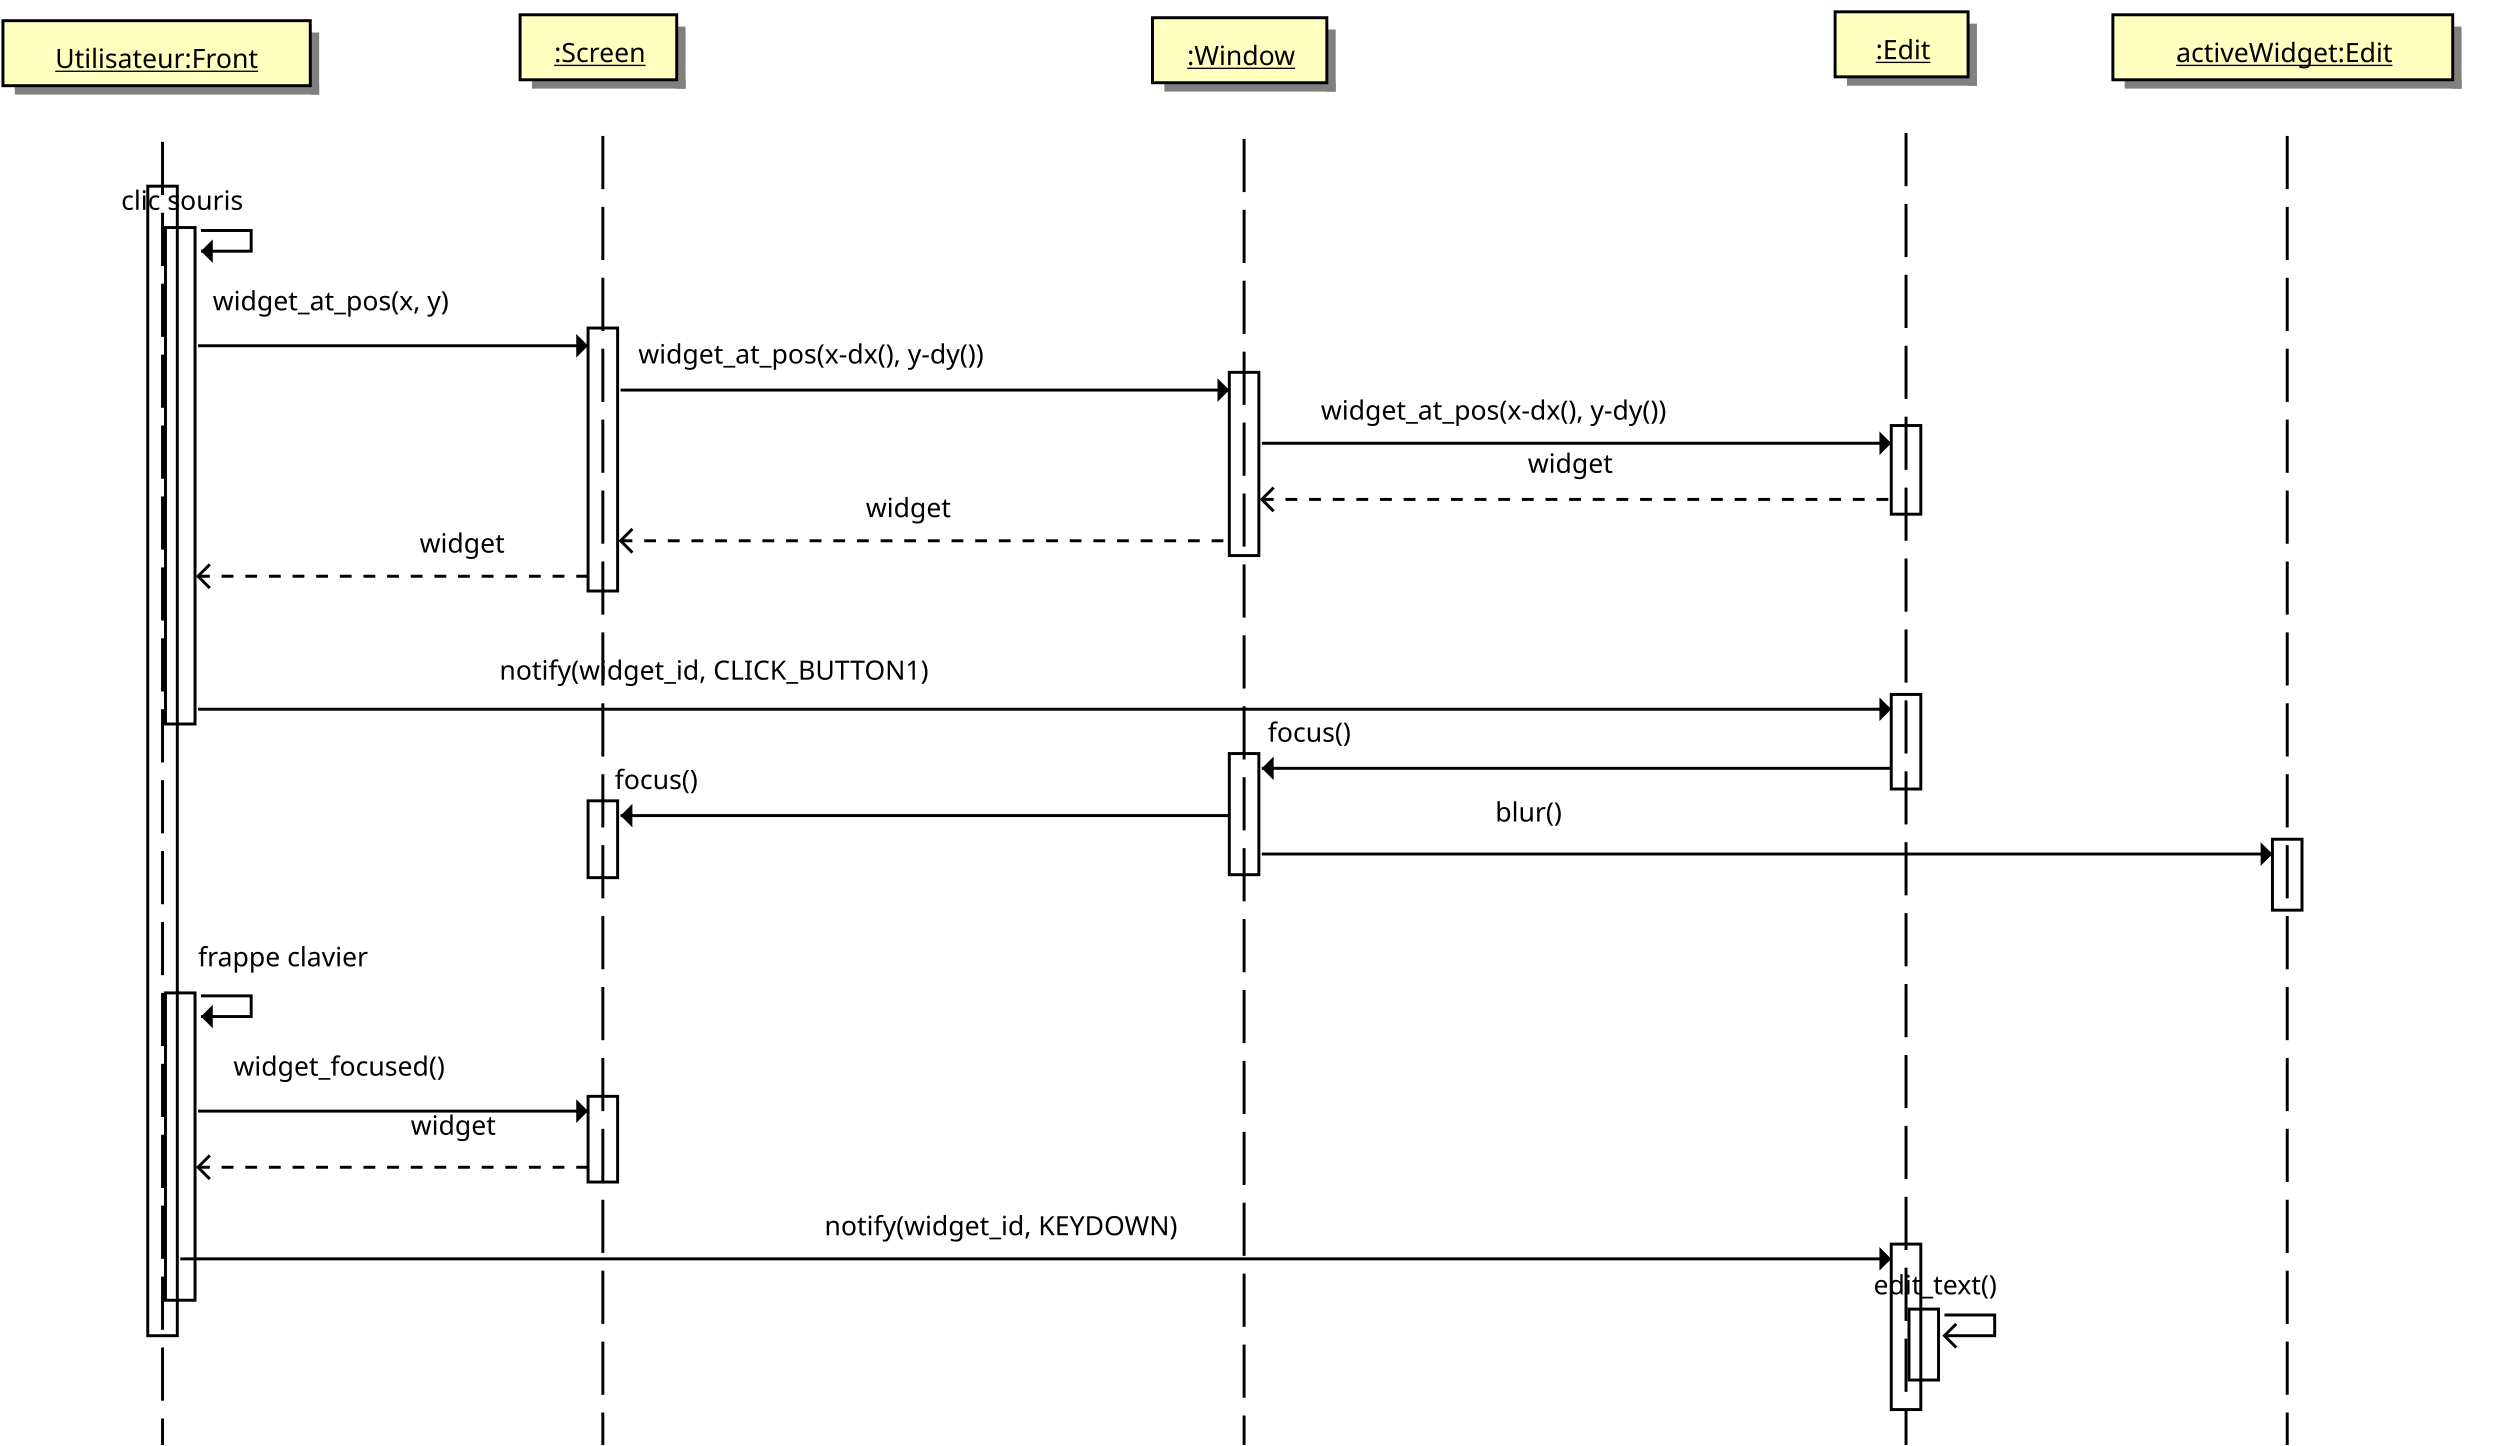
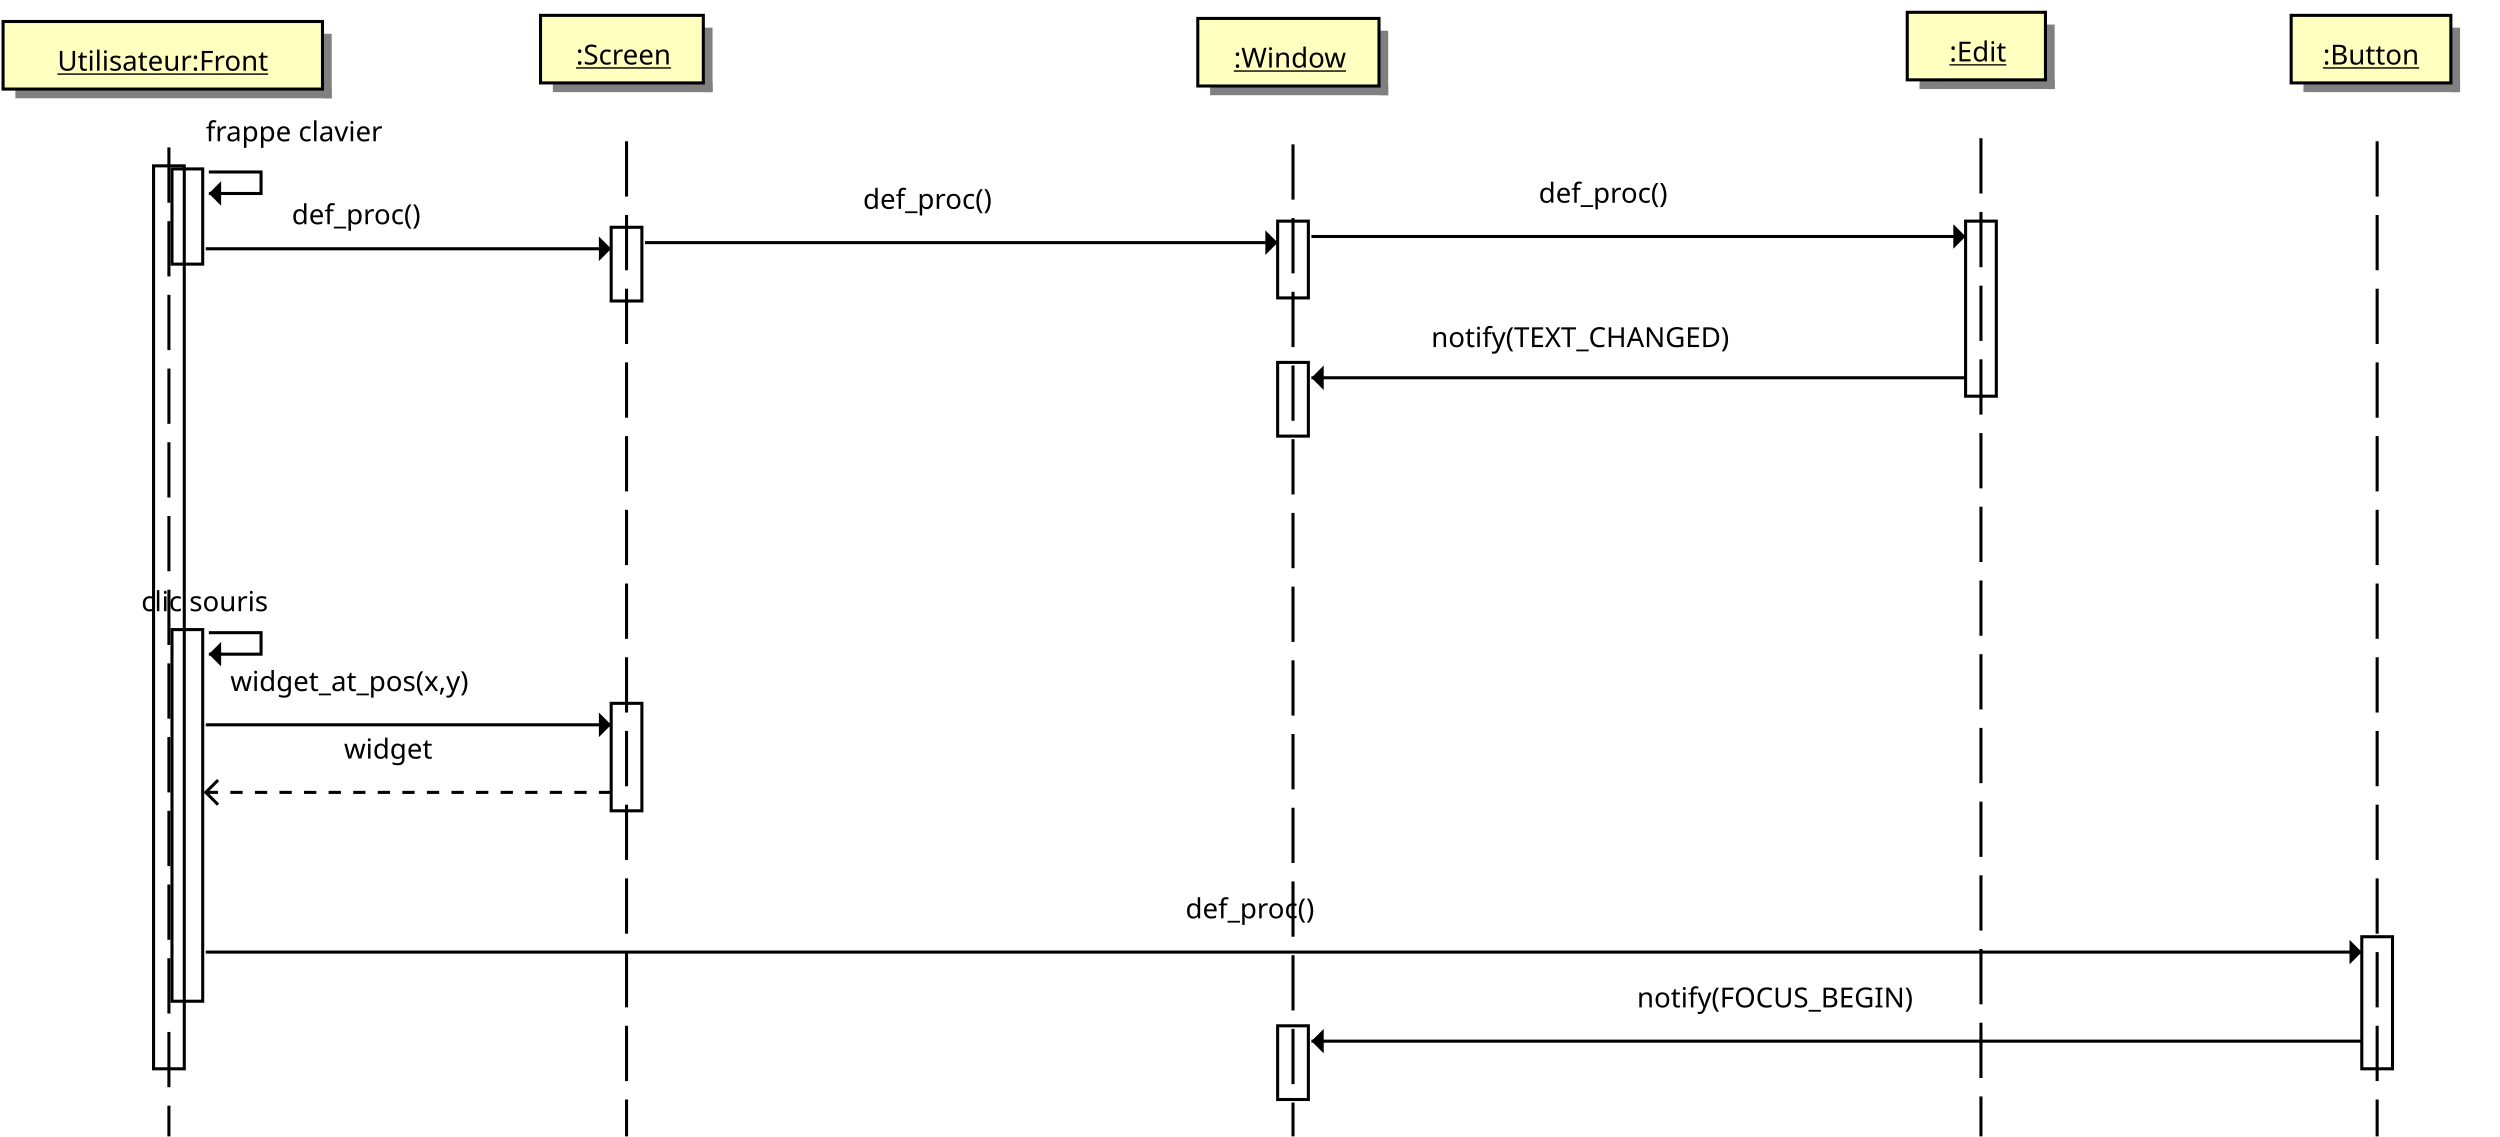
- <svg xmlns="http://www.w3.org/2000/svg" width="846" height="489" version="1.1">
+ <svg xmlns="http://www.w3.org/2000/svg" width="814" height="370" version="1.1">
  <g>
-     <line stroke="black" stroke-dasharray="18,6" stroke-opacity="1" x1="774" y1="46" x2="774" y2="489" />
+     <line stroke="black" stroke-dasharray="18,6" stroke-opacity="1" x1="55" y1="48" x2="55" y2="370" />
  </g>
  <g>
-     <line stroke="black" stroke-dasharray="18,6" stroke-opacity="1" x1="204" y1="46" x2="204" y2="489" />
+     <line stroke="black" stroke-dasharray="18,6" stroke-opacity="1" x1="421" y1="47" x2="421" y2="370" />
  </g>
  <g>
-     <line stroke="black" stroke-dasharray="18,6" stroke-opacity="1" x1="421" y1="47" x2="421" y2="489" />
+     <line stroke="black" stroke-dasharray="18,6" stroke-opacity="1" x1="204" y1="46" x2="204" y2="370" />
  </g>
  <g>
-     <line stroke="black" stroke-dasharray="18,6" stroke-opacity="1" x1="55" y1="48" x2="55" y2="489" />
+     <line stroke="black" stroke-dasharray="18,6" stroke-opacity="1" x1="645" y1="45" x2="645" y2="370" />
  </g>
  <g>
-     <line stroke="black" stroke-dasharray="18,6" stroke-opacity="1" x1="645" y1="45" x2="645" y2="489" />
+     <line stroke="black" stroke-dasharray="18,6" stroke-opacity="1" x1="774" y1="46" x2="774" y2="370" />
  </g>
  <g>
-     <rect fill="#808080" stroke="none" stroke-opacity="1" x="830" y="9" width="3" height="21" />
-     <rect fill="#808080" stroke="none" stroke-opacity="1" x="719" y="27" width="114" height="3" />
-     <rect fill="#ffffc0" stroke="black" stroke-width="1" stroke-opacity="1" x="715" y="5" width="115" height="22" />
-     <text font-family="Sans Serif" font-size="9" fill="#000000" xml:space="preserve" text-decoration="underline" text-anchor="middle" x="773" y="21">activeWidget:Edit</text>
+     <rect fill="#808080" stroke="none" stroke-opacity="1" x="105" y="11" width="3" height="21" />
+     <rect fill="#808080" stroke="none" stroke-opacity="1" x="5" y="29" width="103" height="3" />
+     <rect fill="#ffffc0" stroke="black" stroke-width="1" stroke-opacity="1" x="1" y="7" width="104" height="22" />
+     <text font-family="Sans Serif" font-size="9" fill="#000000" xml:space="preserve" text-decoration="underline" text-anchor="middle" x="53" y="23">Utilisateur:Front</text>
+   </g>
+   <g>
+     <rect fill="#808080" stroke="none" stroke-opacity="1" x="449" y="10" width="3" height="21" />
+     <rect fill="#808080" stroke="none" stroke-opacity="1" x="394" y="28" width="58" height="3" />
+     <rect fill="#ffffc0" stroke="black" stroke-width="1" stroke-opacity="1" x="390" y="6" width="59" height="22" />
+     <text font-family="Sans Serif" font-size="9" fill="#000000" xml:space="preserve" text-decoration="underline" text-anchor="middle" x="420" y="22">:Window</text>
  </g>
  <g>
    <rect fill="#808080" stroke="none" stroke-opacity="1" x="229" y="9" width="3" height="21" />
    <rect fill="#808080" stroke="none" stroke-opacity="1" x="180" y="27" width="52" height="3" />
    <rect fill="#ffffc0" stroke="black" stroke-width="1" stroke-opacity="1" x="176" y="5" width="53" height="22" />
    <text font-family="Sans Serif" font-size="9" fill="#000000" xml:space="preserve" text-decoration="underline" text-anchor="middle" x="203" y="21">:Screen</text>
  </g>
  <g>
-     <rect fill="#808080" stroke="none" stroke-opacity="1" x="449" y="10" width="3" height="21" />
-     <rect fill="#808080" stroke="none" stroke-opacity="1" x="394" y="28" width="58" height="3" />
-     <rect fill="#ffffc0" stroke="black" stroke-width="1" stroke-opacity="1" x="390" y="6" width="59" height="22" />
-     <text font-family="Sans Serif" font-size="9" fill="#000000" xml:space="preserve" text-decoration="underline" text-anchor="middle" x="420" y="22">:Window</text>
-   </g>
-   <g>
-     <rect fill="#808080" stroke="none" stroke-opacity="1" x="105" y="11" width="3" height="21" />
-     <rect fill="#808080" stroke="none" stroke-opacity="1" x="5" y="29" width="103" height="3" />
-     <rect fill="#ffffc0" stroke="black" stroke-width="1" stroke-opacity="1" x="1" y="7" width="104" height="22" />
-     <text font-family="Sans Serif" font-size="9" fill="#000000" xml:space="preserve" text-decoration="underline" text-anchor="middle" x="53" y="23">Utilisateur:Front</text>
-   </g>
-   <g>
    <rect fill="#808080" stroke="none" stroke-opacity="1" x="666" y="8" width="3" height="21" />
    <rect fill="#808080" stroke="none" stroke-opacity="1" x="625" y="26" width="44" height="3" />
    <rect fill="#ffffc0" stroke="black" stroke-width="1" stroke-opacity="1" x="621" y="4" width="45" height="22" />
    <text font-family="Sans Serif" font-size="9" fill="#000000" xml:space="preserve" text-decoration="underline" text-anchor="middle" x="644" y="20">:Edit</text>
  </g>
  <g>
-     <rect fill="none" stroke="black" stroke-width="1" stroke-opacity="1" x="199" y="111" width="10" height="89" />
+     <rect fill="#808080" stroke="none" stroke-opacity="1" x="798" y="9" width="3" height="21" />
+     <rect fill="#808080" stroke="none" stroke-opacity="1" x="750" y="27" width="51" height="3" />
+     <rect fill="#ffffc0" stroke="black" stroke-width="1" stroke-opacity="1" x="746" y="5" width="52" height="22" />
+     <text font-family="Sans Serif" font-size="9" fill="#000000" xml:space="preserve" text-decoration="underline" text-anchor="middle" x="772" y="21">:Button</text>
  </g>
  <g>
-     <rect fill="none" stroke="black" stroke-width="1" stroke-opacity="1" x="640" y="235" width="10" height="32" />
+     <rect fill="none" stroke="black" stroke-width="1" stroke-opacity="1" x="50" y="54" width="10" height="294" />
  </g>
  <g>
-     <rect fill="none" stroke="black" stroke-width="1" stroke-opacity="1" x="416" y="255" width="10" height="41" />
+     <rect fill="none" stroke="black" stroke-width="1" stroke-opacity="1" x="199" y="74" width="10" height="24" />
  </g>
  <g>
-     <rect fill="none" stroke="black" stroke-width="1" stroke-opacity="1" x="199" y="271" width="10" height="26" />
+     <rect fill="none" stroke="black" stroke-width="1" stroke-opacity="1" x="416" y="72" width="10" height="25" />
  </g>
  <g>
-     <rect fill="none" stroke="black" stroke-width="1" stroke-opacity="1" x="640" y="421" width="10" height="56" />
+     <rect fill="none" stroke="black" stroke-width="1" stroke-opacity="1" x="769" y="305" width="10" height="43" />
  </g>
  <g>
-     <rect fill="none" stroke="black" stroke-width="1" stroke-opacity="1" x="769" y="284" width="10" height="24" />
+     <rect fill="none" stroke="black" stroke-width="1" stroke-opacity="1" x="416" y="334" width="10" height="24" />
  </g>
  <g>
-     <rect fill="none" stroke="black" stroke-width="1" stroke-opacity="1" x="416" y="126" width="10" height="62" />
+     <rect fill="none" stroke="black" stroke-width="1" stroke-opacity="1" x="640" y="72" width="10" height="57" />
  </g>
  <g>
-     <rect fill="none" stroke="black" stroke-width="1" stroke-opacity="1" x="640" y="144" width="10" height="30" />
+     <rect fill="none" stroke="black" stroke-width="1" stroke-opacity="1" x="416" y="118" width="10" height="24" />
  </g>
  <g>
-     <rect fill="none" stroke="black" stroke-width="1" stroke-opacity="1" x="199" y="371" width="10" height="29" />
+     <rect fill="none" stroke="black" stroke-width="1" stroke-opacity="1" x="199" y="229" width="10" height="35" />
  </g>
  <g>
-     <rect fill="none" stroke="black" stroke-width="1" stroke-opacity="1" x="50" y="63" width="10" height="389" />
+     <line stroke="black" stroke-opacity="1" x1="427" y1="77" x2="640" y2="77" />
+     <polygon fill="#000000" stroke="none" points="640,77 636,73 636,81" />
  </g>
  <g>
-     <line stroke="black" stroke-opacity="1" x1="61" y1="426" x2="640" y2="426" />
-     <polygon fill="#000000" stroke="none" points="640,426 636,422 636,430" />
+     <line stroke="black" stroke-opacity="1" x1="210" y1="79" x2="416" y2="79" />
+     <polygon fill="#000000" stroke="none" points="416,79 412,75 412,83" />
  </g>
  <g>
-     <line stroke="black" stroke-opacity="1" x1="210" y1="276" x2="416" y2="276" />
-     <polygon fill="#000000" stroke="none" points="210,276 214,272 214,280" />
+     <line stroke="black" stroke-opacity="1" x1="427" y1="123" x2="640" y2="123" />
+     <polygon fill="#000000" stroke="none" points="427,123 431,119 431,127" />
  </g>
  <g>
-     <line stroke="black" stroke-opacity="1" x1="210" y1="132" x2="416" y2="132" />
-     <polygon fill="#000000" stroke="none" points="416,132 412,128 412,136" />
+     <rect fill="none" stroke="black" stroke-width="1" stroke-opacity="1" x="56" y="55" width="10" height="31" />
  </g>
  <g>
-     <line stroke="black" stroke-opacity="1" stroke-dasharray="4,4" x1="427" y1="169" x2="640" y2="169" />
-     <path fill="none" stroke="black" stroke-opacity="1" d="M 431 165 L 427 169 L 431 173" />
+     <rect fill="none" stroke="black" stroke-width="1" stroke-opacity="1" x="56" y="205" width="10" height="121" />
  </g>
  <g>
-     <line stroke="black" stroke-opacity="1" stroke-dasharray="4,4" x1="67" y1="195" x2="199" y2="195" />
-     <path fill="none" stroke="black" stroke-opacity="1" d="M 71 191 L 67 195 L 71 199" />
+     <path fill="none" stroke="black" stroke-opacity="1" d="M 68 206 L 85 206 L 85 213 L 68 213" />
+     <polygon fill="#000000" stroke="none" points="68,213 72,217 72,209" />
  </g>
  <g>
-     <line stroke="black" stroke-opacity="1" x1="427" y1="289" x2="769" y2="289" />
-     <polygon fill="#000000" stroke="none" points="769,289 765,285 765,293" />
+     <path fill="none" stroke="black" stroke-opacity="1" d="M 68 56 L 85 56 L 85 63 L 68 63" />
+     <polygon fill="#000000" stroke="none" points="68,63 72,67 72,59" />
  </g>
  <g>
-     <line stroke="black" stroke-opacity="1" x1="427" y1="260" x2="640" y2="260" />
-     <polygon fill="#000000" stroke="none" points="427,260 431,256 431,264" />
+     <line stroke="black" stroke-opacity="1" x1="67" y1="81" x2="199" y2="81" />
+     <polygon fill="#000000" stroke="none" points="199,81 195,77 195,85" />
  </g>
  <g>
-     <rect fill="none" stroke="black" stroke-width="1" stroke-opacity="1" x="56" y="336" width="10" height="104" />
+     <line stroke="black" stroke-opacity="1" x1="67" y1="236" x2="199" y2="236" />
+     <polygon fill="#000000" stroke="none" points="199,236 195,232 195,240" />
  </g>
  <g>
-     <line stroke="black" stroke-opacity="1" x1="427" y1="150" x2="640" y2="150" />
-     <polygon fill="#000000" stroke="none" points="640,150 636,146 636,154" />
+     <line stroke="black" stroke-opacity="1" x1="67" y1="310" x2="769" y2="310" />
+     <polygon fill="#000000" stroke="none" points="769,310 765,306 765,314" />
  </g>
  <g>
-     <line stroke="black" stroke-opacity="1" stroke-dasharray="4,4" x1="210" y1="183" x2="416" y2="183" />
-     <path fill="none" stroke="black" stroke-opacity="1" d="M 214 179 L 210 183 L 214 187" />
+     <line stroke="black" stroke-opacity="1" stroke-dasharray="4,4" x1="67" y1="258" x2="199" y2="258" />
+     <path fill="none" stroke="black" stroke-opacity="1" d="M 71 254 L 67 258 L 71 262" />
  </g>
  <g>
-     <rect fill="none" stroke="black" stroke-width="1" stroke-opacity="1" x="646" y="443" width="10" height="24" />
+     <line stroke="black" stroke-opacity="1" x1="427" y1="339" x2="769" y2="339" />
+     <polygon fill="#000000" stroke="none" points="427,339 431,335 431,343" />
  </g>
  <g>
-     <rect fill="none" stroke="black" stroke-width="1" stroke-opacity="1" x="56" y="77" width="10" height="168" />
+     <text font-family="Sans Serif" font-size="9" fill="#000000" xml:space="preserve" x="46" y="199">clic souris</text>
  </g>
  <g>
-     <path fill="none" stroke="black" stroke-opacity="1" d="M 658 445 L 675 445 L 675 452 L 658 452" />
-     <path fill="none" stroke="black" stroke-opacity="1" d="M 662 456 L 658 452 L 662 448" />
+     <text font-family="Sans Serif" font-size="9" fill="#000000" xml:space="preserve" x="281" y="68">def_proc()</text>
  </g>
  <g>
-     <line stroke="black" stroke-opacity="1" x1="67" y1="376" x2="199" y2="376" />
-     <polygon fill="#000000" stroke="none" points="199,376 195,372 195,380" />
+     <text font-family="Sans Serif" font-size="9" fill="#000000" xml:space="preserve" x="533" y="328">notify(FOCUS_BEGIN)</text>
  </g>
  <g>
-     <line stroke="black" stroke-opacity="1" stroke-dasharray="4,4" x1="67" y1="395" x2="199" y2="395" />
-     <path fill="none" stroke="black" stroke-opacity="1" d="M 71 391 L 67 395 L 71 399" />
+     <text font-family="Sans Serif" font-size="9" fill="#000000" xml:space="preserve" x="67" y="46">frappe clavier</text>
  </g>
  <g>
-     <path fill="none" stroke="black" stroke-opacity="1" d="M 68 337 L 85 337 L 85 344 L 68 344" />
-     <polygon fill="#000000" stroke="none" points="68,344 72,348 72,340" />
+     <text font-family="Sans Serif" font-size="9" fill="#000000" xml:space="preserve" x="95" y="73">def_proc()</text>
  </g>
  <g>
-     <path fill="none" stroke="black" stroke-opacity="1" d="M 68 78 L 85 78 L 85 85 L 68 85" />
-     <polygon fill="#000000" stroke="none" points="68,85 72,89 72,81" />
+     <text font-family="Sans Serif" font-size="9" fill="#000000" xml:space="preserve" x="112" y="247">widget</text>
  </g>
  <g>
-     <line stroke="black" stroke-opacity="1" x1="67" y1="117" x2="199" y2="117" />
-     <polygon fill="#000000" stroke="none" points="199,117 195,113 195,121" />
+     <text font-family="Sans Serif" font-size="9" fill="#000000" xml:space="preserve" x="501" y="66">def_proc()</text>
  </g>
  <g>
-     <line stroke="black" stroke-opacity="1" x1="67" y1="240" x2="640" y2="240" />
-     <polygon fill="#000000" stroke="none" points="640,240 636,236 636,244" />
+     <text font-family="Sans Serif" font-size="9" fill="#000000" xml:space="preserve" x="75" y="225">widget_at_pos(x,y)</text>
  </g>
  <g>
-     <text font-family="Sans Serif" font-size="9" fill="#000000" xml:space="preserve" x="79" y="364">widget_focused()</text>
+     <text font-family="Sans Serif" font-size="9" fill="#000000" xml:space="preserve" x="386" y="299">def_proc()</text>
  </g>
  <g>
-     <text font-family="Sans Serif" font-size="9" fill="#000000" xml:space="preserve" x="67" y="327">frappe clavier</text>
-   </g>
-   <g>
-     <text font-family="Sans Serif" font-size="9" fill="#000000" xml:space="preserve" x="429" y="251">focus()</text>
-   </g>
-   <g>
-     <text font-family="Sans Serif" font-size="9" fill="#000000" xml:space="preserve" x="169" y="230">notify(widget_id, CLICK_BUTTON1)</text>
-   </g>
-   <g>
-     <text font-family="Sans Serif" font-size="9" fill="#000000" xml:space="preserve" x="506" y="278">blur()</text>
-   </g>
-   <g>
-     <text font-family="Sans Serif" font-size="9" fill="#000000" xml:space="preserve" x="279" y="418">notify(widget_id, KEYDOWN)</text>
-   </g>
-   <g>
-     <text font-family="Sans Serif" font-size="9" fill="#000000" xml:space="preserve" x="634" y="438">edit_text()</text>
-   </g>
-   <g>
-     <text font-family="Sans Serif" font-size="9" fill="#000000" xml:space="preserve" x="208" y="267">focus()</text>
-   </g>
-   <g>
-     <text font-family="Sans Serif" font-size="9" fill="#000000" xml:space="preserve" x="72" y="105">widget_at_pos(x, y)</text>
-   </g>
-   <g>
-     <text font-family="Sans Serif" font-size="9" fill="#000000" xml:space="preserve" x="216" y="123">widget_at_pos(x-dx(), y-dy())</text>
-   </g>
-   <g>
-     <text font-family="Sans Serif" font-size="9" fill="#000000" xml:space="preserve" x="447" y="142">widget_at_pos(x-dx(), y-dy())</text>
-   </g>
-   <g>
-     <text font-family="Sans Serif" font-size="9" fill="#000000" xml:space="preserve" x="517" y="160">widget</text>
-   </g>
-   <g>
-     <text font-family="Sans Serif" font-size="9" fill="#000000" xml:space="preserve" x="293" y="175">widget</text>
-   </g>
-   <g>
-     <text font-family="Sans Serif" font-size="9" fill="#000000" xml:space="preserve" x="139" y="384">widget</text>
-   </g>
-   <g>
-     <text font-family="Sans Serif" font-size="9" fill="#000000" xml:space="preserve" x="41" y="71">clic souris</text>
-   </g>
-   <g>
-     <text font-family="Sans Serif" font-size="9" fill="#000000" xml:space="preserve" x="142" y="187">widget</text>
+     <text font-family="Sans Serif" font-size="9" fill="#000000" xml:space="preserve" x="466" y="113">notify(TEXT_CHANGED)</text>
  </g>
</svg>
